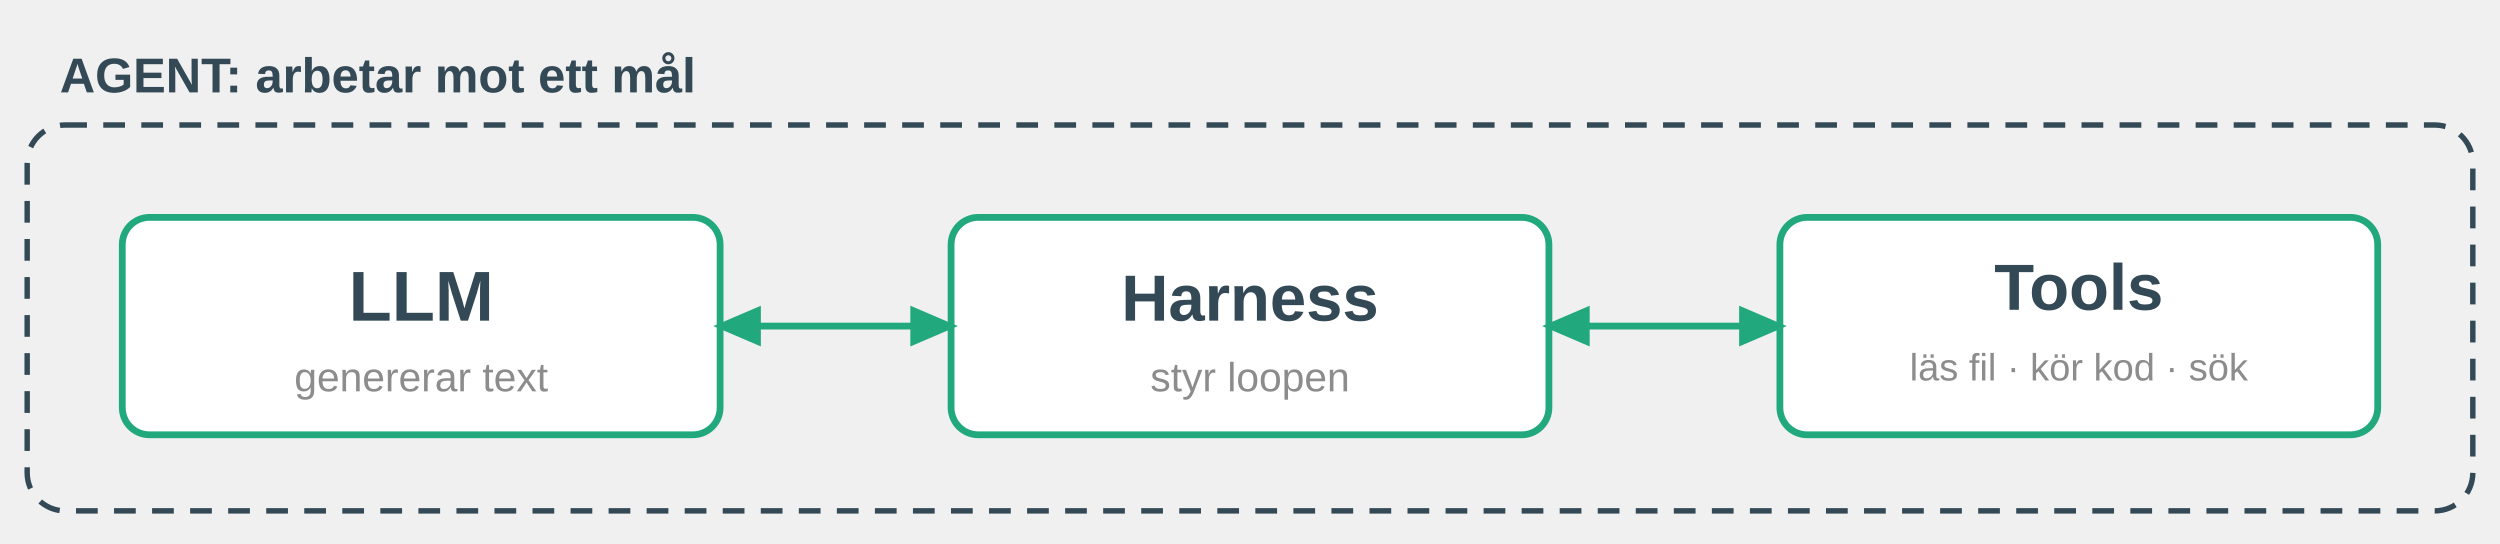
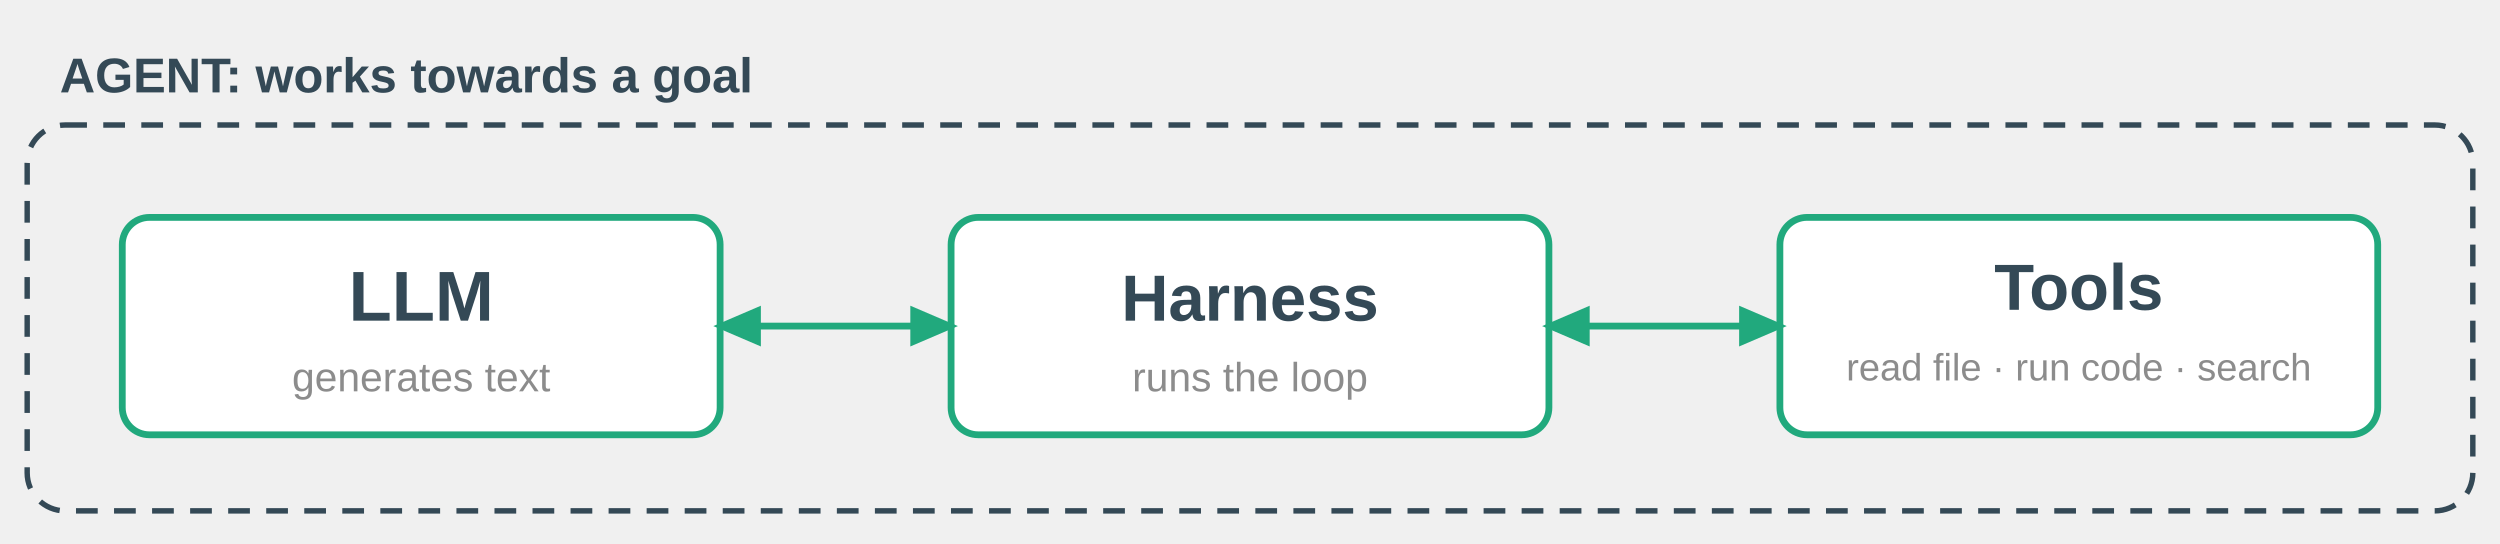
<svg xmlns="http://www.w3.org/2000/svg" width="920" height="200" viewBox="0 0 920 200" font-family="Arial, Helvetica, sans-serif">
  <defs>
    <marker id="aA" markerWidth="9" markerHeight="9" refX="6" refY="3" orient="auto-start-reverse">
      <path d="M0,0 L7,3 L0,6 Z" fill="#21a97d" />
    </marker>
  </defs>
-   <text x="22" y="34" font-size="18" font-weight="bold" fill="#344956">AGENT: arbetar mot ett mål</text>
+   <text x="22" y="34" font-size="18" font-weight="bold" fill="#344956">AGENT: works towards a goal</text>
  <rect x="10" y="46" width="900" height="142" rx="14" fill="none" stroke="#344956" stroke-width="2" stroke-dasharray="8 6" />
  <rect x="45" y="80" width="220" height="80" rx="10" fill="#ffffff" stroke="#21a97d" stroke-width="2.5" />
  <text x="155" y="118" text-anchor="middle" font-size="26" font-weight="bold" fill="#344956">LLM</text>
-   <text x="155" y="144" text-anchor="middle" font-size="15" fill="#8C8C8C">genererar text</text>
+   <text x="155" y="144" text-anchor="middle" font-size="15" fill="#8C8C8C">generates text</text>
  <rect x="350" y="80" width="220" height="80" rx="10" fill="#ffffff" stroke="#21a97d" stroke-width="2.5" />
  <text x="460" y="118" text-anchor="middle" font-size="24" font-weight="bold" fill="#344956">Harness</text>
-   <text x="460" y="144" text-anchor="middle" font-size="15" fill="#8C8C8C">styr loopen</text>
+   <text x="460" y="144" text-anchor="middle" font-size="15" fill="#8C8C8C">runs the loop</text>
  <rect x="655" y="80" width="220" height="80" rx="10" fill="#ffffff" stroke="#21a97d" stroke-width="2.5" />
  <text x="765" y="114" text-anchor="middle" font-size="24" font-weight="bold" fill="#344956">Tools</text>
-   <text x="765" y="140" text-anchor="middle" font-size="14" fill="#8C8C8C">läs fil · kör kod · sök</text>
+   <text x="765" y="140" text-anchor="middle" font-size="14" fill="#8C8C8C">read file · run code · search</text>
  <line x1="265" y1="120" x2="350" y2="120" stroke="#21a97d" stroke-width="2.5" marker-end="url(#aA)" marker-start="url(#aA)" />
  <line x1="570" y1="120" x2="655" y2="120" stroke="#21a97d" stroke-width="2.5" marker-end="url(#aA)" marker-start="url(#aA)" />
</svg>
